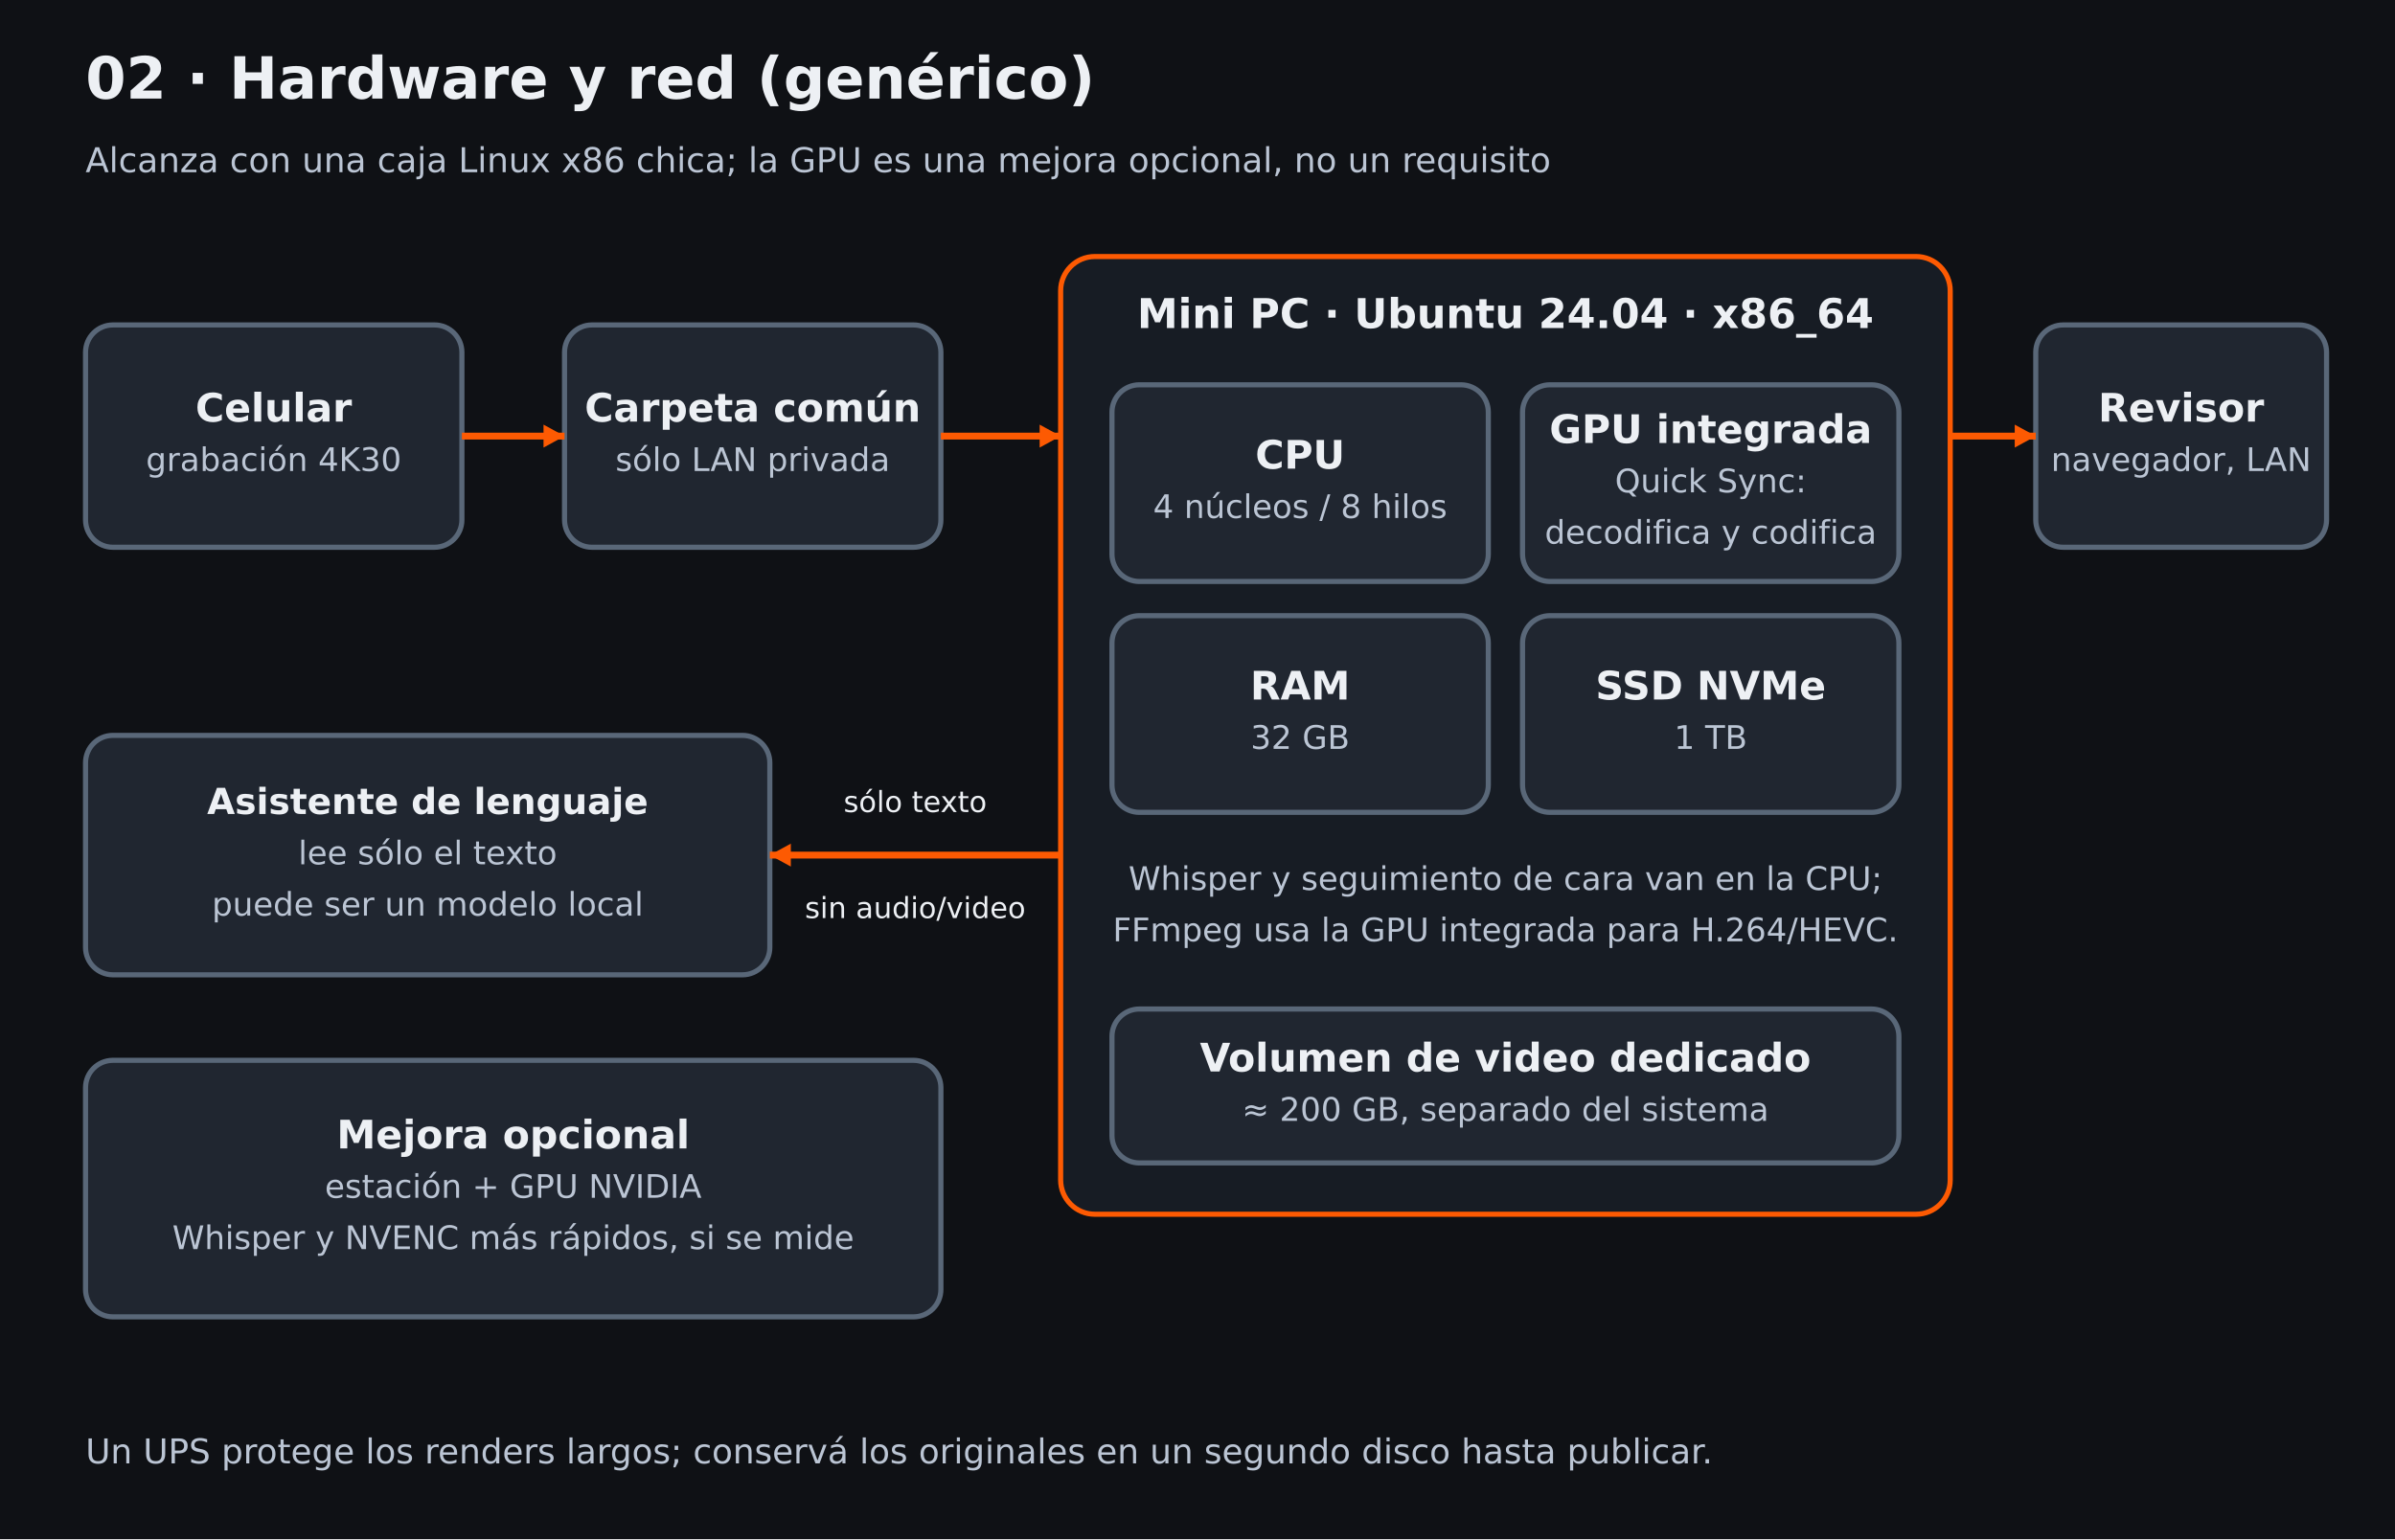
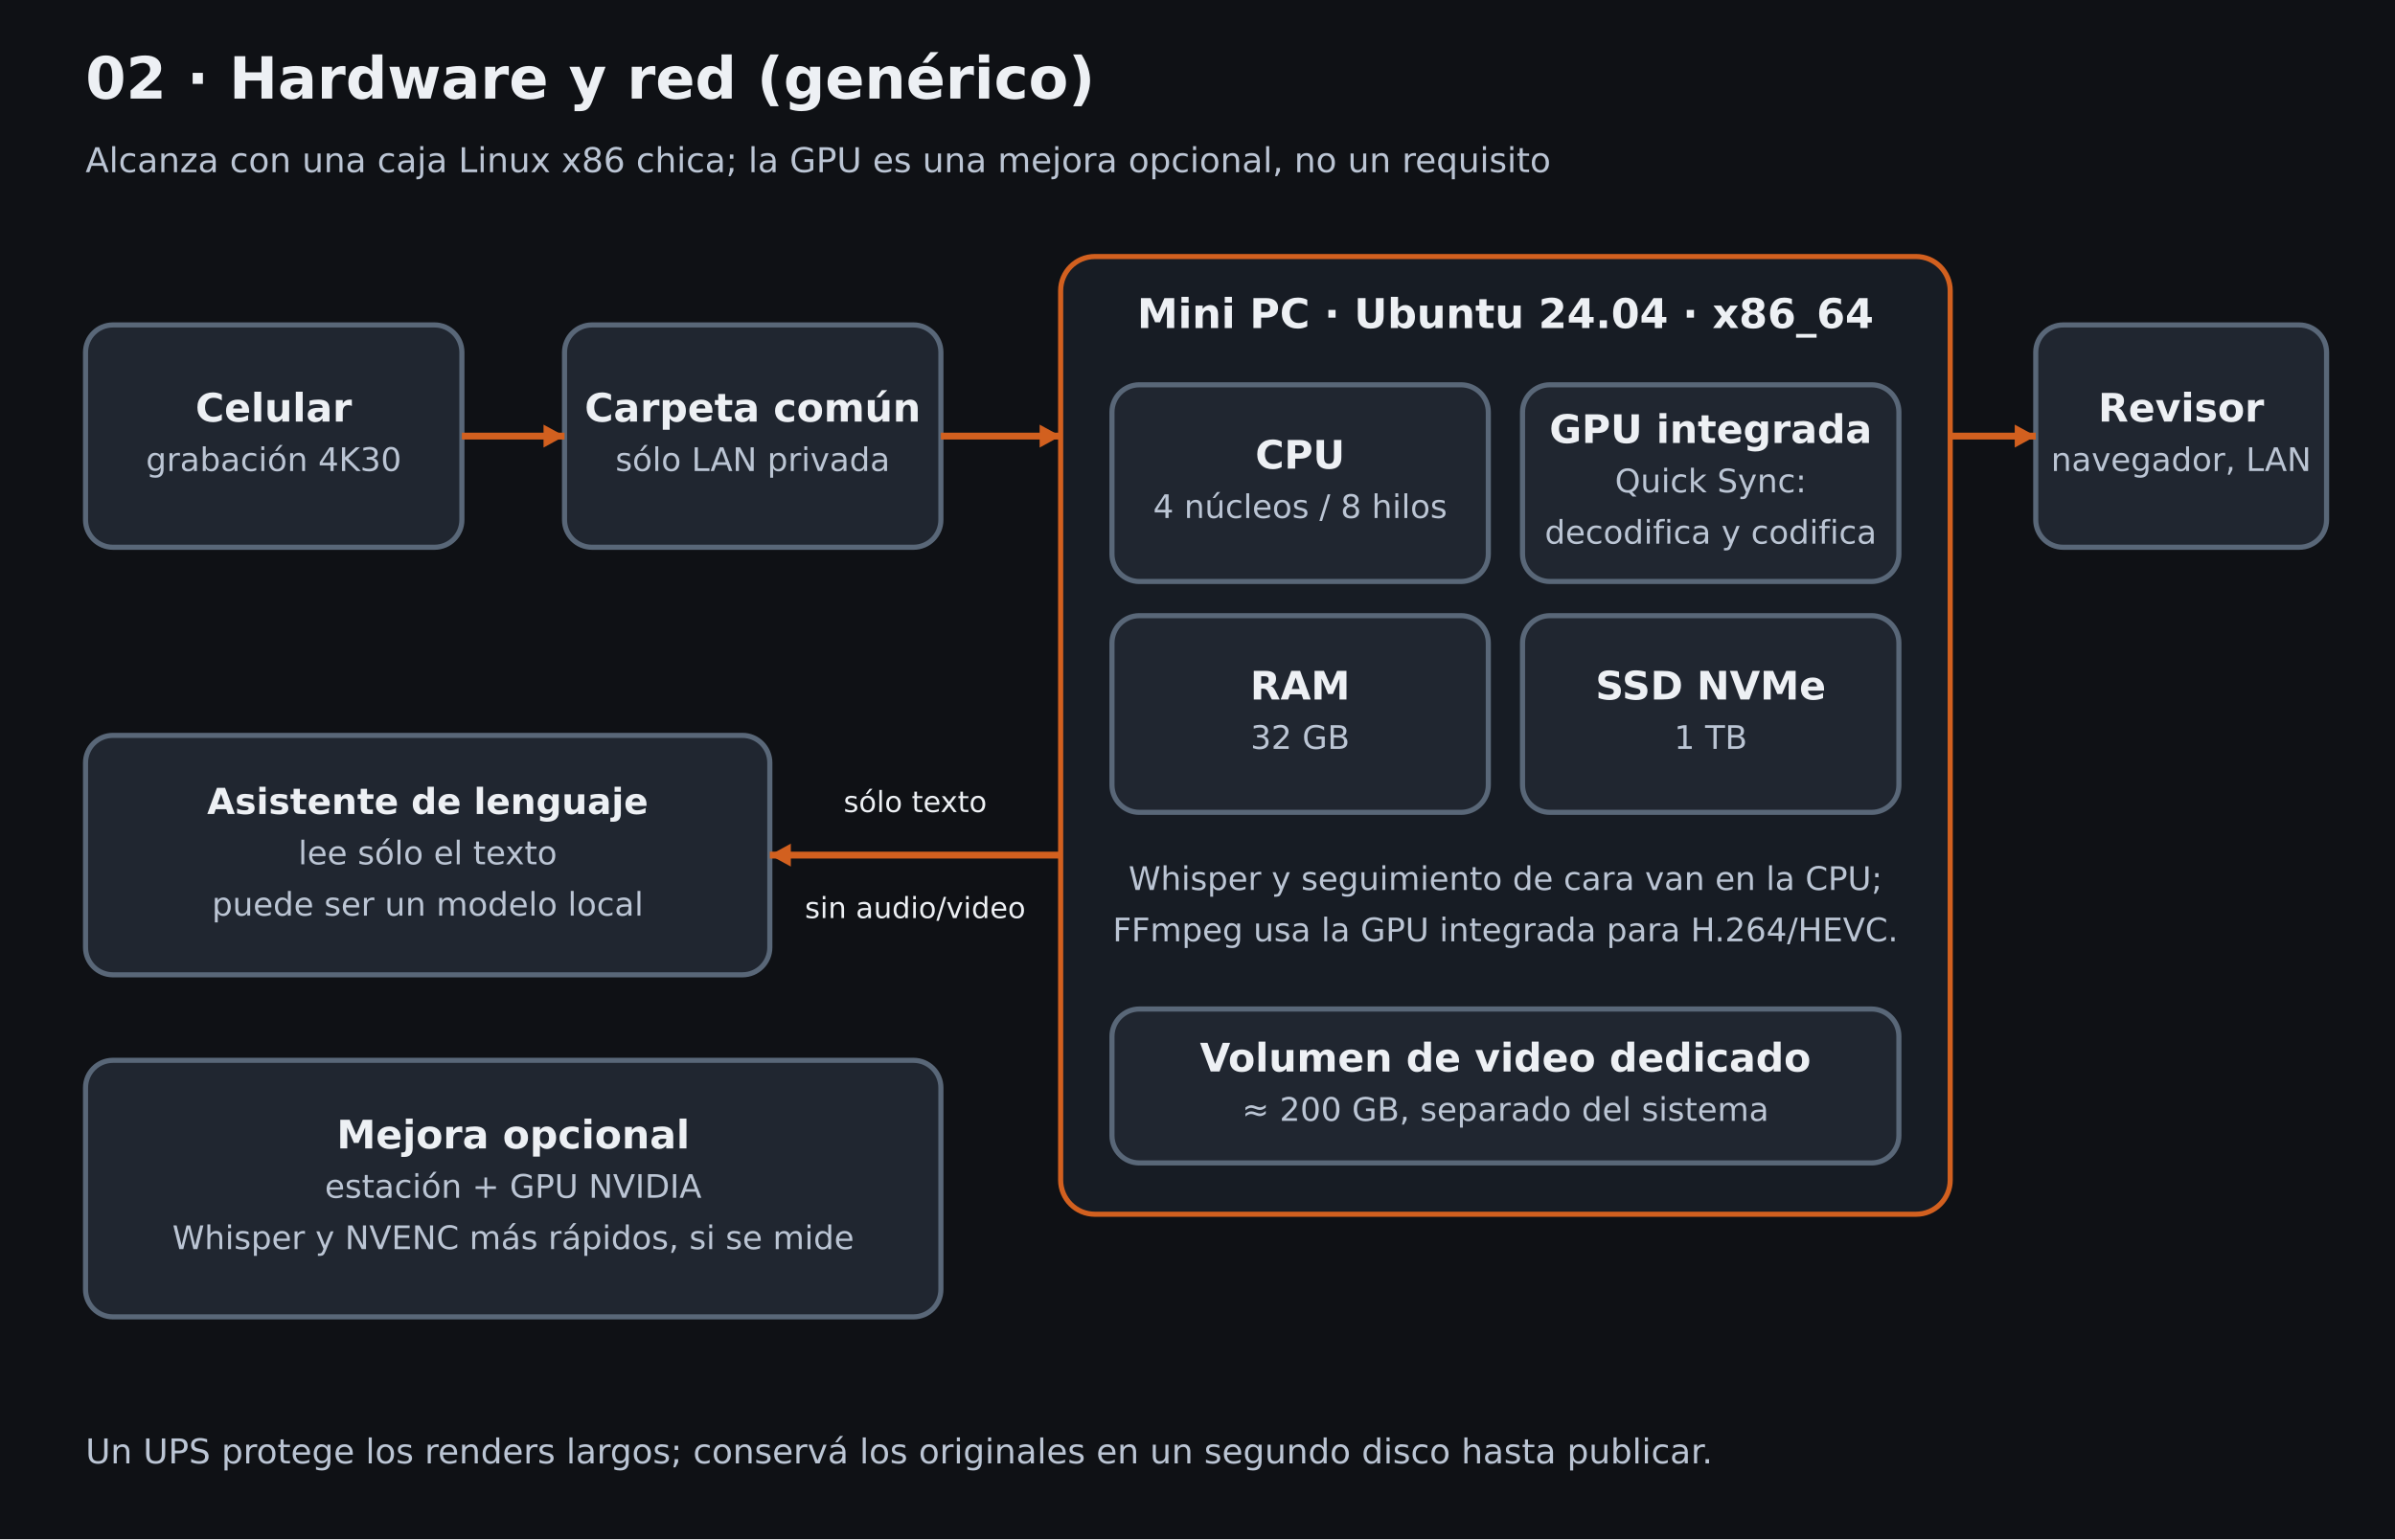
<svg xmlns="http://www.w3.org/2000/svg" width="1400" height="900" viewBox="0 0 1400 900" role="img">
  <rect width="1400" height="900" fill="#0F1115" />
  <text x="50" y="48" dominant-baseline="middle" text-anchor="start" font-family="DejaVu Sans,sans-serif" font-size="34" font-weight="700" fill="#EDF0F4">02 · Hardware y red (genérico)</text>
  <text x="50" y="95" dominant-baseline="middle" text-anchor="start" font-family="DejaVu Sans,sans-serif" font-size="20" font-weight="400" fill="#BBC5D4">Alcanza con una caja Linux x86 chica; la GPU es una mejora opcional, no un requisito</text>
  <rect x="50" y="190" width="220" height="130" rx="16" fill="#202630" stroke="#596778" stroke-width="3" />
  <text x="160.0" y="240.0" dominant-baseline="middle" text-anchor="middle" font-family="DejaVu Sans,sans-serif" font-size="23" font-weight="700" fill="#EDF0F4">Celular</text>
  <text x="160.0" y="270.0" dominant-baseline="middle" text-anchor="middle" font-family="DejaVu Sans,sans-serif" font-size="19" font-weight="400" fill="#BBC5D4">grabación 4K30</text>
  <rect x="330" y="190" width="220" height="130" rx="16" fill="#202630" stroke="#596778" stroke-width="3" />
  <text x="440.0" y="240.0" dominant-baseline="middle" text-anchor="middle" font-family="DejaVu Sans,sans-serif" font-size="23" font-weight="700" fill="#EDF0F4">Carpeta común</text>
  <text x="440.0" y="270.0" dominant-baseline="middle" text-anchor="middle" font-family="DejaVu Sans,sans-serif" font-size="19" font-weight="400" fill="#BBC5D4">sólo LAN privada</text>
-   <polyline points="270,255 330,255" fill="none" stroke="#FD5A02" stroke-width="4" />
-   <polygon points="330,255 317.714,261.712 317.714,248.288" fill="#FD5A02" />
-   <polyline points="550,255 620,255" fill="none" stroke="#FD5A02" stroke-width="4" />
-   <polygon points="620,255 607.714,261.712 607.714,248.288" fill="#FD5A02" />
-   <rect x="620" y="150" width="520" height="560" rx="20" fill="#171C24" stroke="#FD5A02" stroke-width="3" />
+   <polyline points="270,255 330,255" fill="none" stroke="#D2601F" stroke-width="4" />
+   <polygon points="330,255 317.714,261.712 317.714,248.288" fill="#D2601F" />
+   <polyline points="550,255 620,255" fill="none" stroke="#D2601F" stroke-width="4" />
+   <polygon points="620,255 607.714,261.712 607.714,248.288" fill="#D2601F" />
+   <rect x="620" y="150" width="520" height="560" rx="20" fill="#171C24" stroke="#D2601F" stroke-width="3" />
  <text x="880" y="185" dominant-baseline="middle" text-anchor="middle" font-family="DejaVu Sans,sans-serif" font-size="24" font-weight="700" fill="#EDF0F4">Mini PC · Ubuntu 24.04 · x86_64</text>
  <rect x="650" y="225" width="220" height="115" rx="16" fill="#202630" stroke="#596778" stroke-width="3" />
  <text x="760.0" y="267.5" dominant-baseline="middle" text-anchor="middle" font-family="DejaVu Sans,sans-serif" font-size="23" font-weight="700" fill="#EDF0F4">CPU</text>
  <text x="760.0" y="297.5" dominant-baseline="middle" text-anchor="middle" font-family="DejaVu Sans,sans-serif" font-size="19" font-weight="400" fill="#BBC5D4">4 núcleos / 8 hilos</text>
  <rect x="890" y="225" width="220" height="115" rx="16" fill="#202630" stroke="#596778" stroke-width="3" />
  <text x="1000.0" y="252.5" dominant-baseline="middle" text-anchor="middle" font-family="DejaVu Sans,sans-serif" font-size="23" font-weight="700" fill="#EDF0F4">GPU integrada</text>
  <text x="1000.0" y="282.5" dominant-baseline="middle" text-anchor="middle" font-family="DejaVu Sans,sans-serif" font-size="19" font-weight="400" fill="#BBC5D4">Quick Sync:</text>
  <text x="1000.0" y="312.5" dominant-baseline="middle" text-anchor="middle" font-family="DejaVu Sans,sans-serif" font-size="19" font-weight="400" fill="#BBC5D4">decodifica y codifica</text>
  <rect x="650" y="360" width="220" height="115" rx="16" fill="#202630" stroke="#596778" stroke-width="3" />
  <text x="760.0" y="402.5" dominant-baseline="middle" text-anchor="middle" font-family="DejaVu Sans,sans-serif" font-size="23" font-weight="700" fill="#EDF0F4">RAM</text>
  <text x="760.0" y="432.5" dominant-baseline="middle" text-anchor="middle" font-family="DejaVu Sans,sans-serif" font-size="19" font-weight="400" fill="#BBC5D4">32 GB</text>
  <rect x="890" y="360" width="220" height="115" rx="16" fill="#202630" stroke="#596778" stroke-width="3" />
  <text x="1000.0" y="402.5" dominant-baseline="middle" text-anchor="middle" font-family="DejaVu Sans,sans-serif" font-size="23" font-weight="700" fill="#EDF0F4">SSD NVMe</text>
  <text x="1000.0" y="432.5" dominant-baseline="middle" text-anchor="middle" font-family="DejaVu Sans,sans-serif" font-size="19" font-weight="400" fill="#BBC5D4">1 TB</text>
  <text x="880" y="515" dominant-baseline="middle" text-anchor="middle" font-family="DejaVu Sans,sans-serif" font-size="19" font-weight="400" fill="#BBC5D4">Whisper y seguimiento de cara van en la CPU;</text>
  <text x="880" y="545" dominant-baseline="middle" text-anchor="middle" font-family="DejaVu Sans,sans-serif" font-size="19" font-weight="400" fill="#BBC5D4">FFmpeg usa la GPU integrada para H.264/HEVC.</text>
  <rect x="650" y="590" width="460" height="90" rx="16" fill="#202630" stroke="#596778" stroke-width="3" />
  <text x="880.0" y="620.0" dominant-baseline="middle" text-anchor="middle" font-family="DejaVu Sans,sans-serif" font-size="23" font-weight="700" fill="#EDF0F4">Volumen de video dedicado</text>
  <text x="880.0" y="650.0" dominant-baseline="middle" text-anchor="middle" font-family="DejaVu Sans,sans-serif" font-size="19" font-weight="400" fill="#BBC5D4">≈ 200 GB, separado del sistema</text>
  <rect x="1190" y="190" width="170" height="130" rx="16" fill="#202630" stroke="#596778" stroke-width="3" />
  <text x="1275.0" y="240.0" dominant-baseline="middle" text-anchor="middle" font-family="DejaVu Sans,sans-serif" font-size="23" font-weight="700" fill="#EDF0F4">Revisor</text>
  <text x="1275.0" y="270.0" dominant-baseline="middle" text-anchor="middle" font-family="DejaVu Sans,sans-serif" font-size="19" font-weight="400" fill="#BBC5D4">navegador, LAN</text>
-   <polyline points="1140,255 1190,255" fill="none" stroke="#FD5A02" stroke-width="4" />
-   <polygon points="1190,255 1177.714,261.712 1177.714,248.288" fill="#FD5A02" />
+   <polyline points="1140,255 1190,255" fill="none" stroke="#D2601F" stroke-width="4" />
+   <polygon points="1190,255 1177.714,261.712 1177.714,248.288" fill="#D2601F" />
  <rect x="50" y="430" width="400" height="140" rx="16" fill="#202630" stroke="#596778" stroke-width="3" />
  <text x="250.0" y="470.0" dominant-baseline="middle" text-anchor="middle" font-family="DejaVu Sans,sans-serif" font-size="21" font-weight="700" fill="#EDF0F4">Asistente de lenguaje</text>
  <text x="250.0" y="500.0" dominant-baseline="middle" text-anchor="middle" font-family="DejaVu Sans,sans-serif" font-size="19" font-weight="400" fill="#BBC5D4">lee sólo el texto</text>
  <text x="250.0" y="530.0" dominant-baseline="middle" text-anchor="middle" font-family="DejaVu Sans,sans-serif" font-size="19" font-weight="400" fill="#BBC5D4">puede ser un modelo local</text>
-   <polyline points="620,500 450,500" fill="none" stroke="#FD5A02" stroke-width="4" />
-   <polygon points="450,500 462.286,493.288 462.286,506.712" fill="#FD5A02" />
+   <polyline points="620,500 450,500" fill="none" stroke="#D2601F" stroke-width="4" />
+   <polygon points="450,500 462.286,493.288 462.286,506.712" fill="#D2601F" />
  <text x="535" y="470" dominant-baseline="middle" text-anchor="middle" font-family="DejaVu Sans,sans-serif" font-size="17" font-weight="400" fill="#EDF0F4">sólo texto</text>
  <text x="535" y="532" dominant-baseline="middle" text-anchor="middle" font-family="DejaVu Sans,sans-serif" font-size="17" font-weight="400" fill="#EDF0F4">sin audio/video</text>
  <rect x="50" y="620" width="500" height="150" rx="16" fill="#202630" stroke="#596778" stroke-width="3" />
  <text x="300.0" y="665.0" dominant-baseline="middle" text-anchor="middle" font-family="DejaVu Sans,sans-serif" font-size="23" font-weight="700" fill="#EDF0F4">Mejora opcional</text>
  <text x="300.0" y="695.0" dominant-baseline="middle" text-anchor="middle" font-family="DejaVu Sans,sans-serif" font-size="19" font-weight="400" fill="#BBC5D4">estación + GPU NVIDIA</text>
  <text x="300.0" y="725.0" dominant-baseline="middle" text-anchor="middle" font-family="DejaVu Sans,sans-serif" font-size="19" font-weight="400" fill="#BBC5D4">Whisper y NVENC más rápidos, si se mide</text>
  <text x="50" y="850" dominant-baseline="middle" text-anchor="start" font-family="DejaVu Sans,sans-serif" font-size="20" font-weight="400" fill="#BBC5D4">Un UPS protege los renders largos; conservá los originales en un segundo disco hasta publicar.</text>
</svg>
